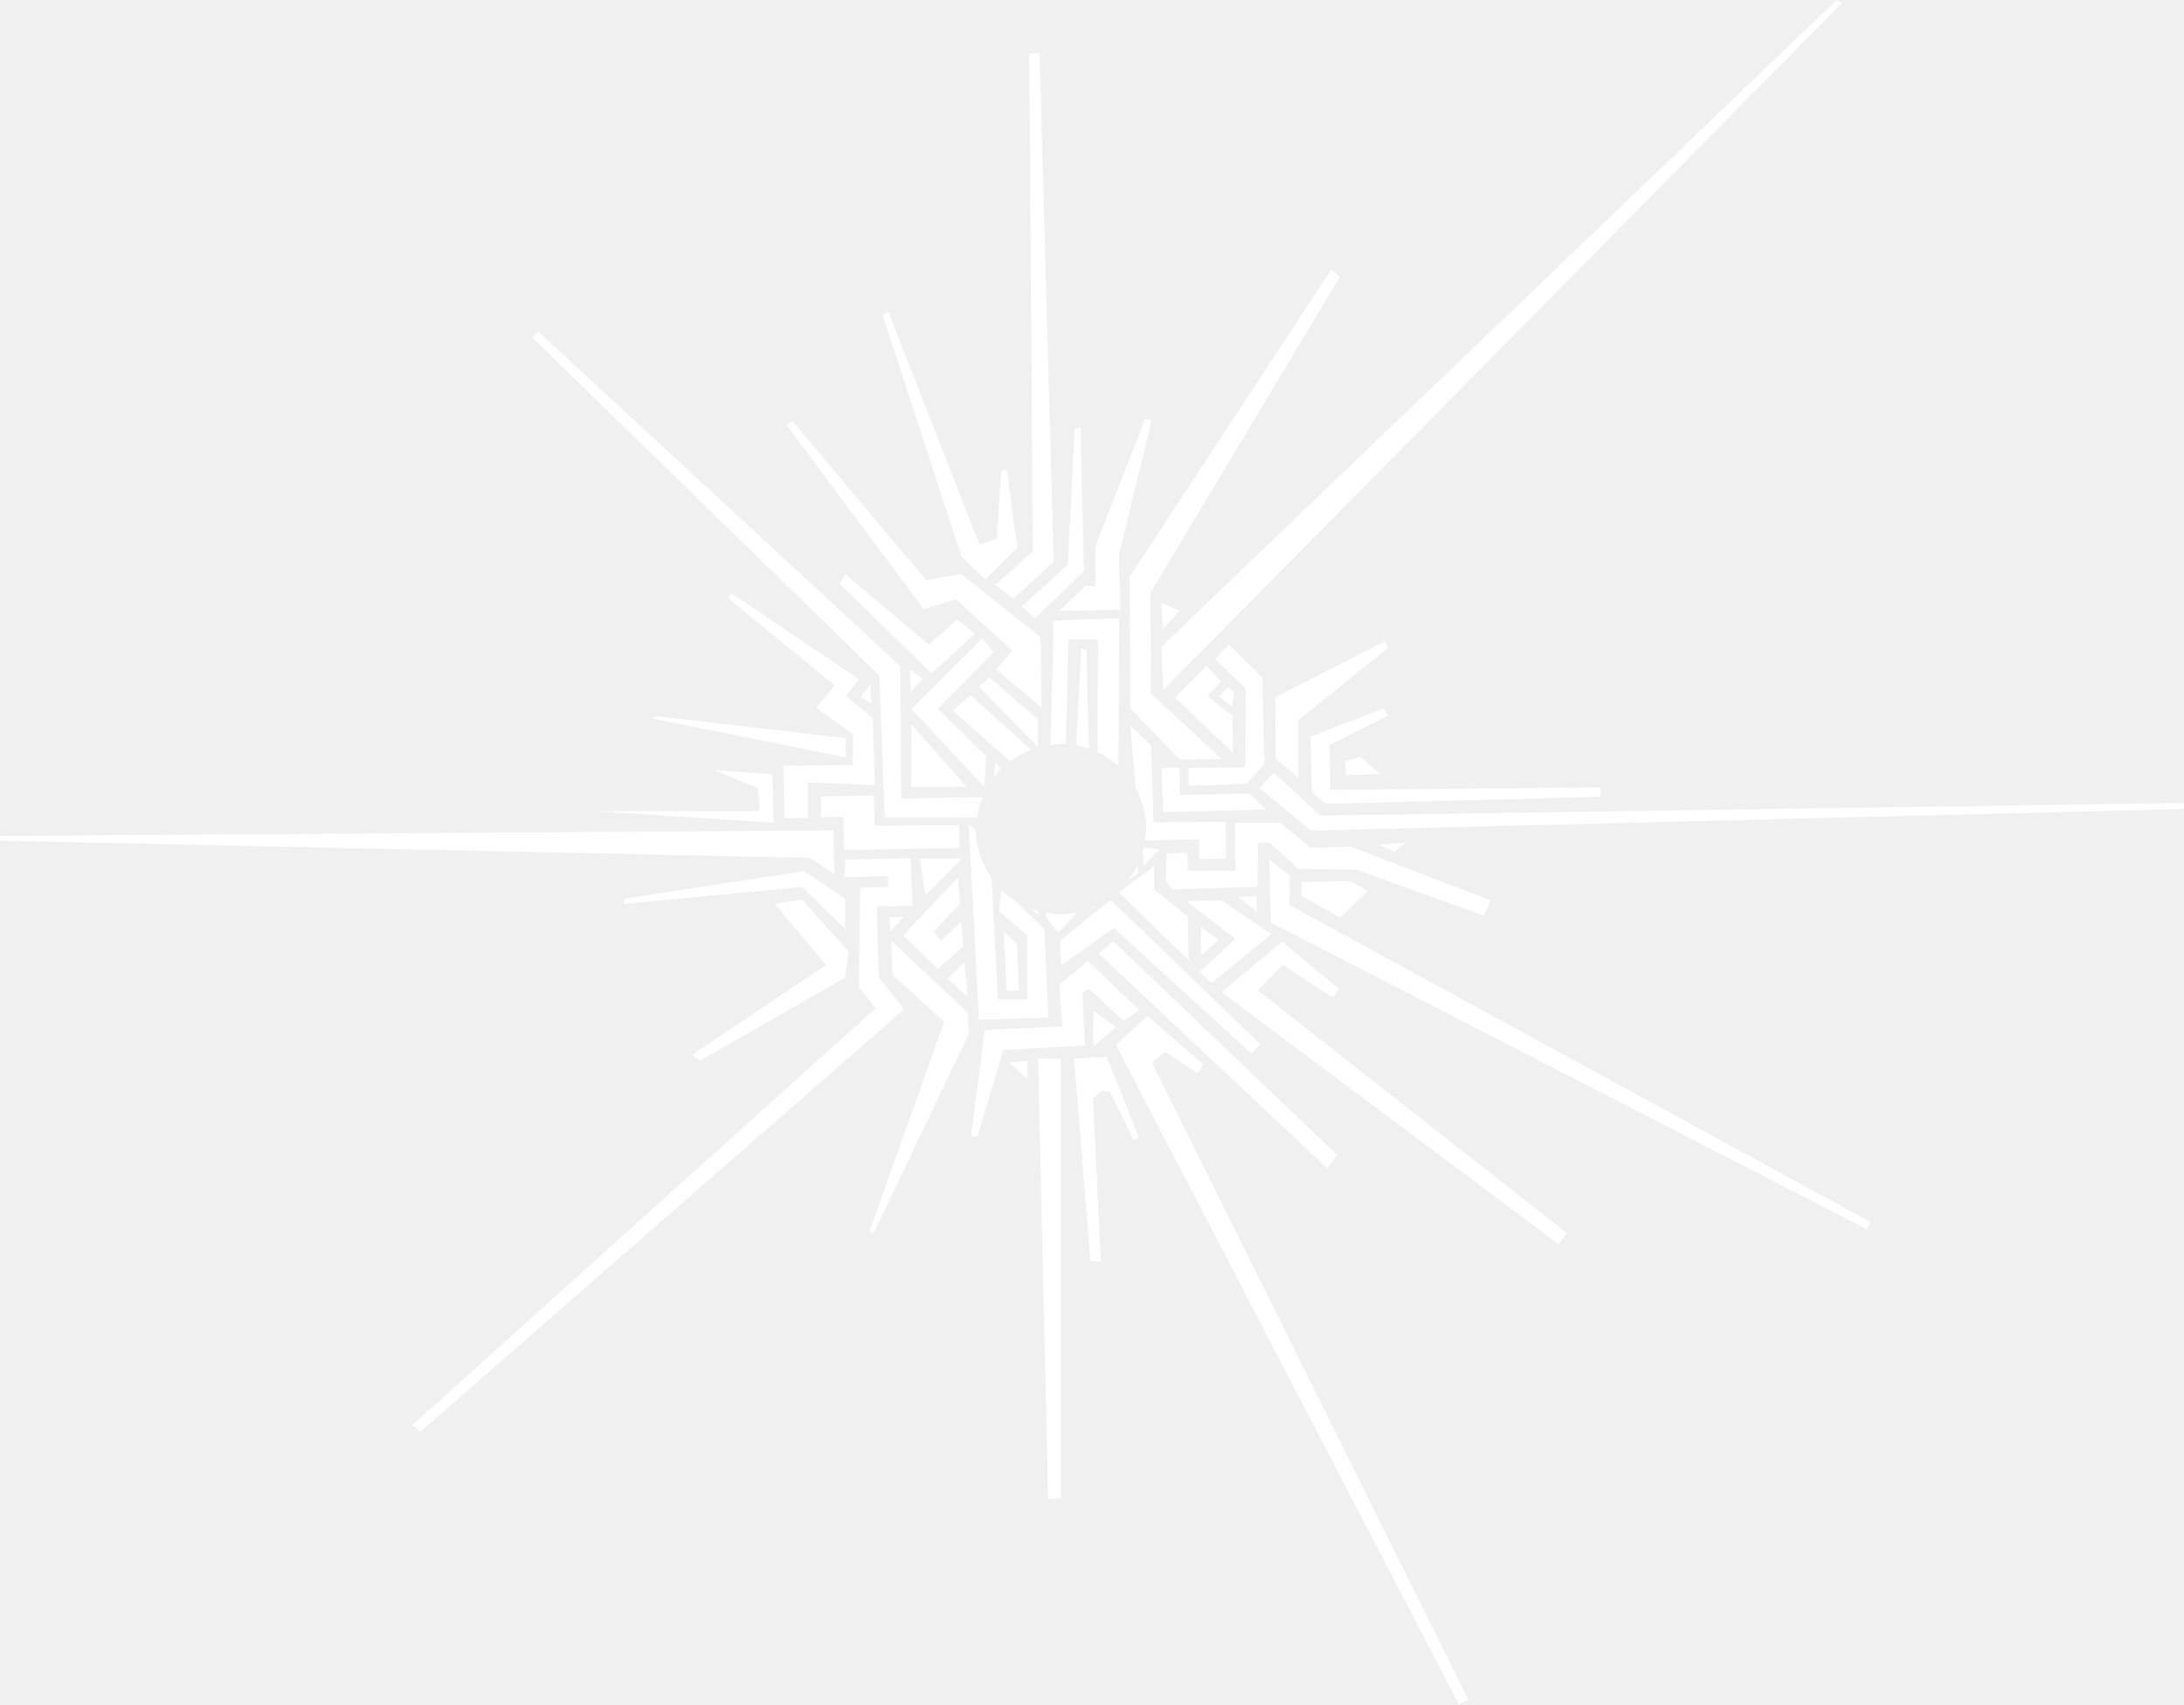
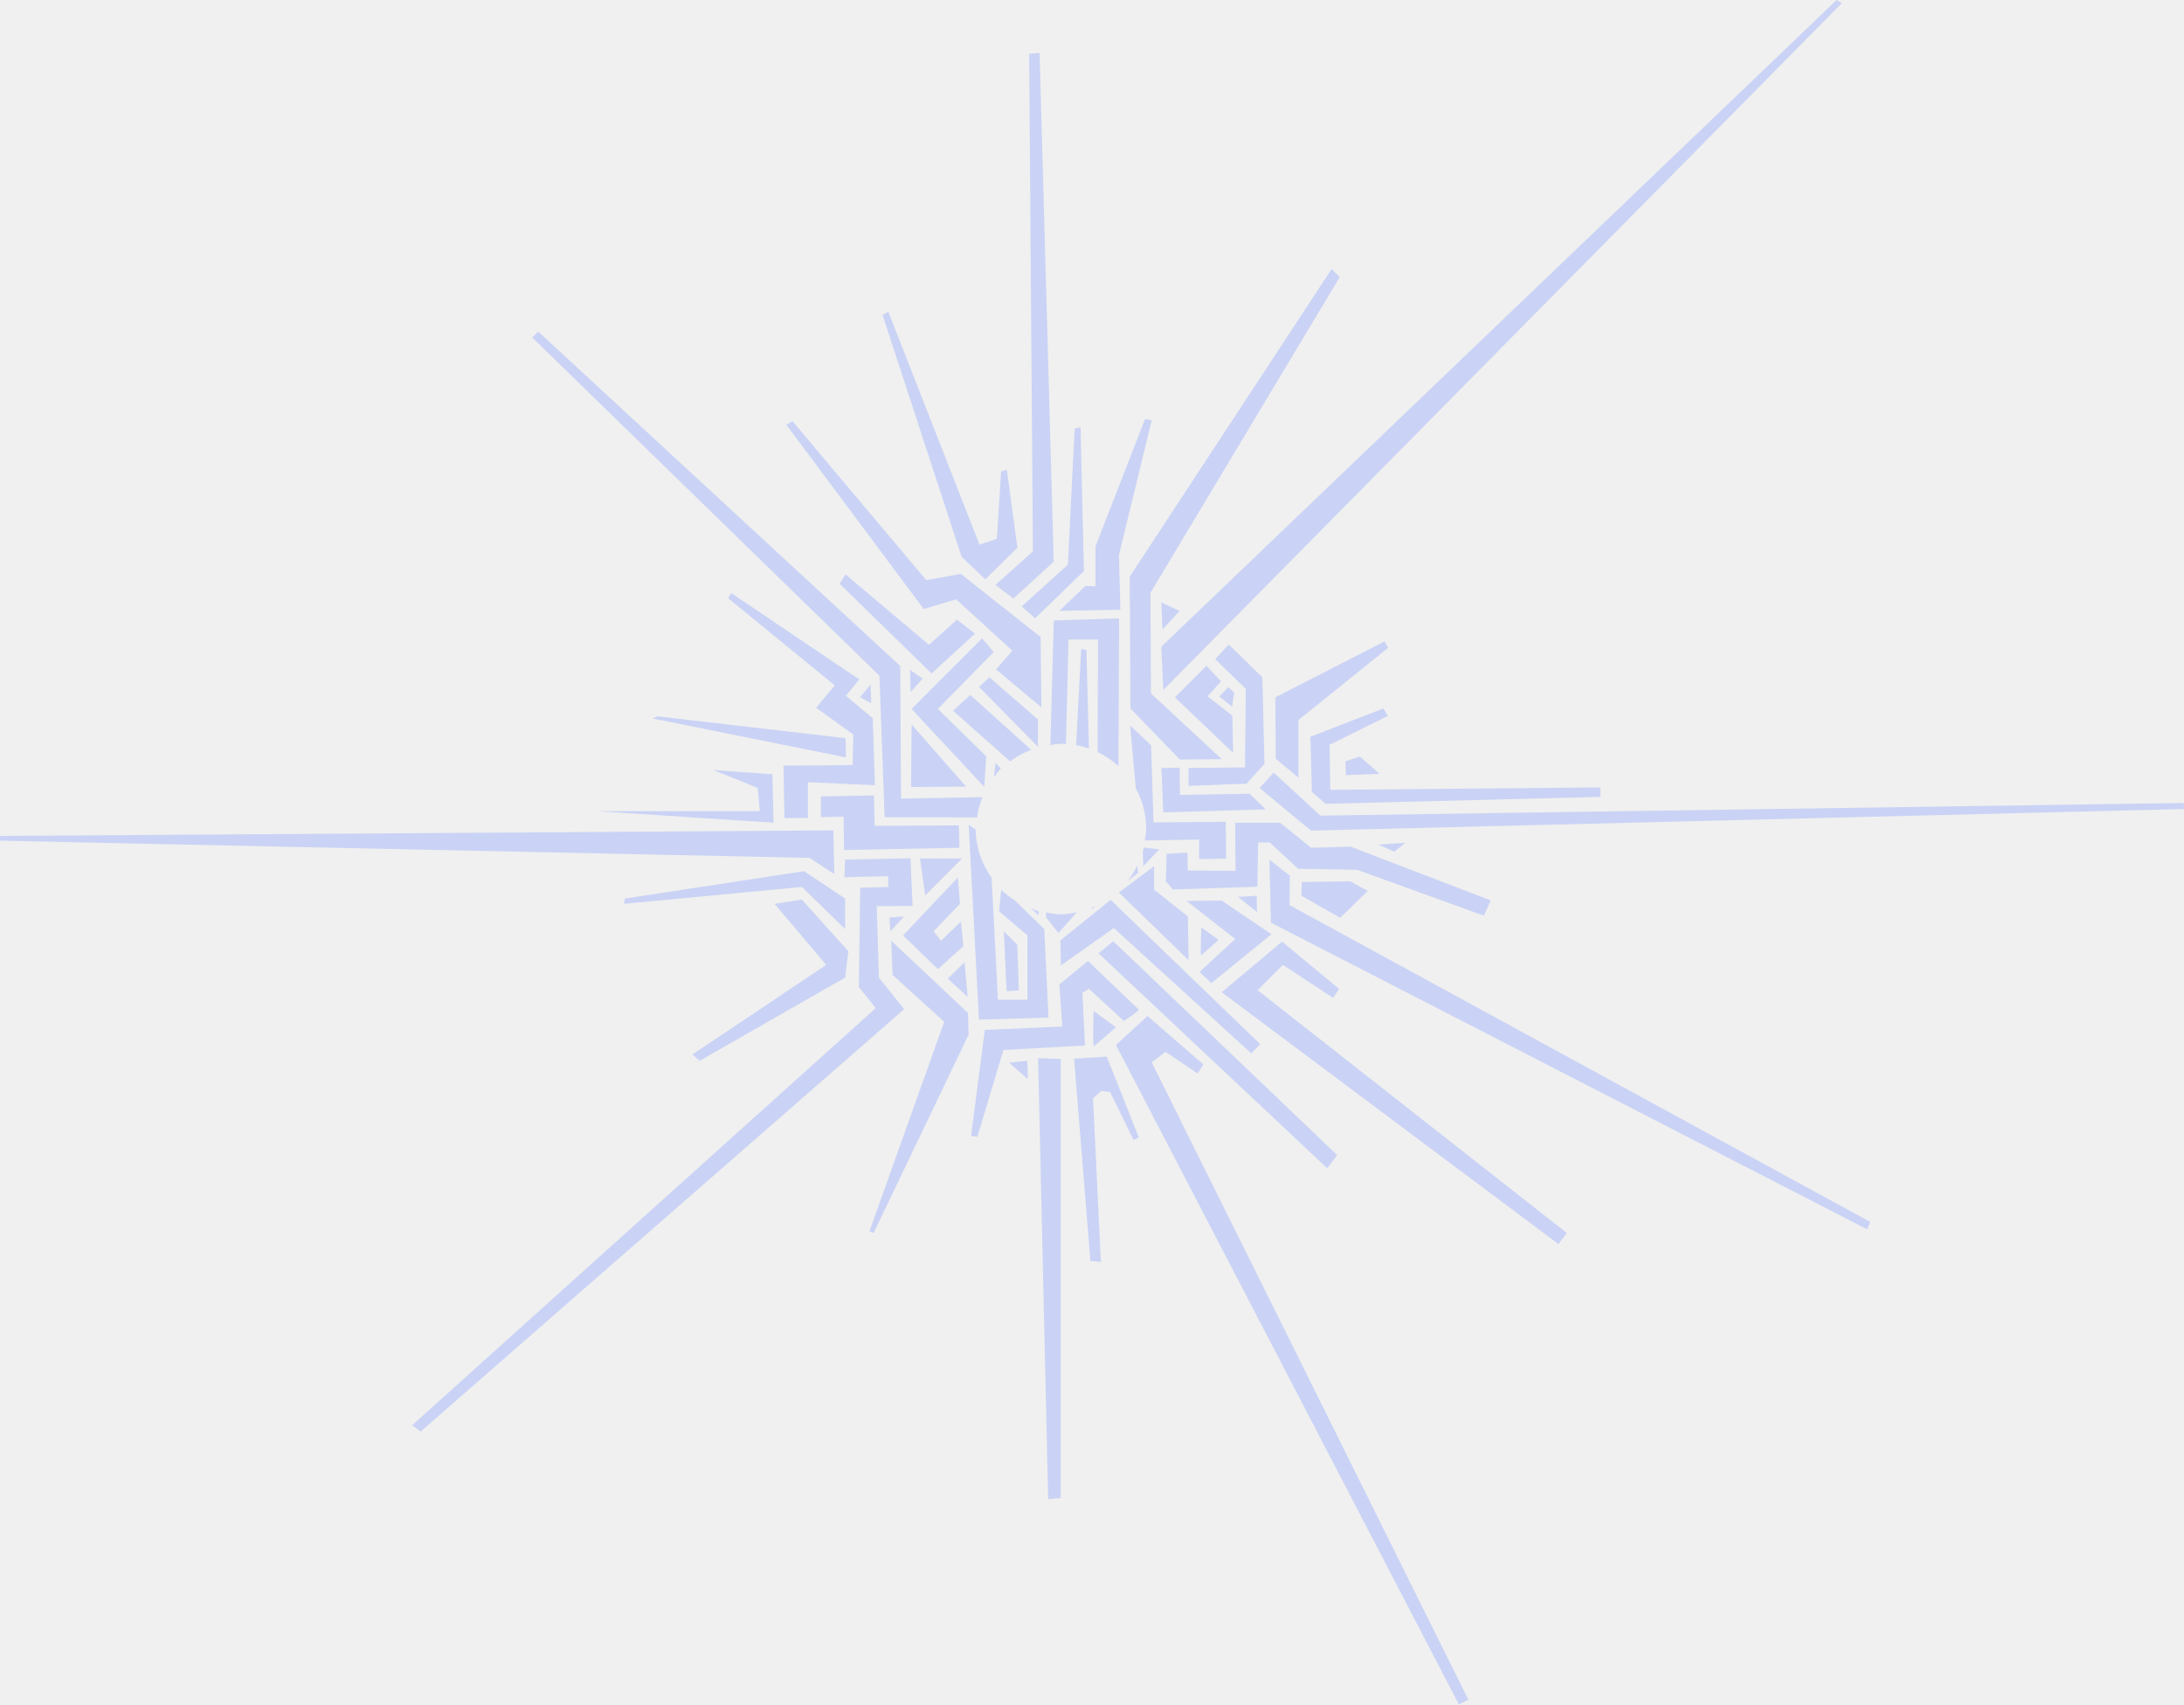
<svg xmlns="http://www.w3.org/2000/svg" width="211.947mm" height="165.432mm" viewBox="0 0 211.947 165.432" version="1.1" id="svg5" xml:space="preserve">
  <defs id="defs2" />
-   <g id="layer4" style="display:inline;fill:#ffffff;fill-opacity:1">
-     <path id="path3698" style="display:inline;fill:#ffffff;fill-opacity:1;stroke-width:0.2;stroke-linecap:round;stroke-linejoin:round;stroke-miterlimit:2.6" d="M 178.232 0 L 112.693 62.778 L 112.897 66.97 L 178.743 0.306 L 178.232 0 z M 100.887 5.142 L 99.875 5.214 L 100.236 53.509 L 96.599 56.782 L 98.356 58.092 L 102.26 54.521 L 100.887 5.142 z M 129.227 26.108 L 109.635 55.967 L 109.699 68.756 L 114.501 73.724 L 118.567 73.685 L 111.698 67.31 L 111.646 57.537 L 130.014 26.896 L 129.227 26.108 z M 86.211 30.264 L 85.649 30.571 L 93.317 54.036 L 95.618 56.234 L 98.736 53.167 L 97.714 45.601 L 97.152 45.754 L 96.742 52.298 L 95.056 52.86 L 86.211 30.264 z M 52.23 32.181 L 51.652 32.76 L 85.343 65.583 L 85.849 79.32 L 94.821 79.338 A 8.282 8.282 0 0 1 95.35 77.368 L 87.439 77.512 L 87.367 64.643 L 52.23 32.181 z M 111.117 40.677 L 106.309 53.039 L 106.309 56.907 L 105.333 56.871 L 102.803 59.293 L 108.731 59.185 L 108.587 53.871 L 111.767 40.785 L 111.117 40.677 z M 76.92 40.893 L 76.305 41.219 L 89.644 59.112 L 92.789 58.173 L 98.248 63.161 L 96.657 64.969 L 101.063 68.657 L 100.986 61.832 L 93.241 55.698 L 89.892 56.311 L 76.92 40.893 z M 104.863 41.471 L 104.285 41.616 L 103.634 54.811 L 99.152 58.859 L 100.453 60.016 L 105.188 55.425 L 104.863 41.471 z M 82.053 55.751 L 81.475 56.654 L 90.403 65.366 L 94.625 61.505 L 92.866 60.14 L 90.151 62.583 L 82.053 55.751 z M 70.955 57.558 L 70.666 58.064 L 81.005 66.523 L 79.197 68.692 L 82.812 71.294 L 82.74 74.259 L 76.034 74.313 L 76.125 79.41 L 78.402 79.392 L 78.402 75.921 L 84.909 76.211 L 84.692 69.704 L 82.089 67.535 L 83.391 65.944 L 70.955 57.558 z M 112.701 58.472 L 112.816 61.101 L 114.479 59.293 L 112.701 58.472 z M 108.603 60.018 L 102.264 60.222 L 101.934 72.319 A 8.282 8.282 0 0 1 102.954 72.185 A 8.282 8.282 0 0 1 103.447 72.206 L 103.695 62.062 L 106.558 62.062 L 106.52 72.995 A 8.282 8.282 0 0 1 108.543 74.366 L 108.603 60.018 z M 95.311 61.96 L 88.461 68.811 L 95.516 76.377 L 95.72 73.412 L 91.017 68.811 L 96.436 63.289 L 95.311 61.96 z M 134.361 62.257 L 123.769 67.68 L 123.805 73.644 L 126.01 75.488 L 126.01 69.885 L 134.722 62.872 L 134.361 62.257 z M 119.249 62.553 L 117.928 63.978 L 120.898 66.855 L 120.821 74.485 L 115.351 74.537 L 115.351 76.274 L 120.975 76.07 L 122.713 74.127 L 122.508 65.743 L 119.249 62.553 z M 104.922 62.983 L 104.435 72.32 A 8.282 8.282 0 0 1 105.679 72.65 L 105.433 63.085 L 104.922 62.983 z M 117.089 64.619 L 114.022 67.686 L 119.671 73.079 L 119.594 69.462 L 117.191 67.583 L 118.491 66.137 L 117.089 64.619 z M 88.307 65.005 L 88.379 67.174 L 89.536 65.872 L 88.307 65.005 z M 96.009 65.737 L 95.005 66.664 L 100.73 72.491 L 100.73 69.833 L 96.009 65.737 z M 84.484 66.441 L 83.463 67.68 L 84.547 68.258 L 84.484 66.441 z M 119.196 66.691 L 118.33 67.602 L 119.575 68.601 L 119.767 67.206 L 119.196 66.691 z M 94.168 67.457 L 92.478 68.979 L 98.028 73.897 A 8.282 8.282 0 0 1 100.067 72.775 L 94.168 67.457 z M 134.252 68.764 L 127.167 71.511 L 127.312 76.861 L 128.649 78.018 L 155.329 77.348 L 155.303 76.428 L 129.101 76.663 L 129.029 72.289 L 134.686 69.487 L 134.252 68.764 z M 63.82 69.527 L 63.308 69.731 L 82.096 73.514 L 82.058 71.648 L 63.82 69.527 z M 88.466 70.32 L 88.418 76.389 L 93.76 76.353 L 88.466 70.32 z M 109.674 70.415 L 110.224 76.513 A 8.282 8.282 0 0 1 111.236 80.466 A 8.282 8.282 0 0 1 111.09 81.575 L 116.374 81.489 L 116.361 83.38 L 118.994 83.342 L 118.956 79.764 L 111.941 79.821 L 111.71 72.342 L 109.674 70.415 z M 131.975 73.428 L 130.565 73.897 L 130.619 75.235 L 133.891 75.108 L 131.975 73.428 z M 96.604 74.018 L 96.458 75.444 A 8.282 8.282 0 0 1 97.13 74.586 L 96.604 74.018 z M 114.479 74.512 L 112.707 74.548 L 112.888 78.85 L 122.829 78.561 L 121.275 77.042 L 114.515 77.151 L 114.479 74.512 z M 69.239 74.741 L 73.533 76.479 L 73.738 78.729 L 57.889 78.729 L 75.067 79.853 L 74.959 75.15 L 69.239 74.741 z M 123.606 74.981 L 122.233 76.482 L 127.221 80.621 L 211.947 78.524 L 211.921 77.936 L 128.132 79.163 L 123.606 74.981 z M 84.813 77.207 L 79.667 77.297 L 79.661 79.312 L 81.868 79.27 L 81.908 82.506 L 93.11 82.286 L 93.051 80.111 L 84.882 80.16 L 84.813 77.207 z M 119.865 79.862 L 119.901 84.525 L 115.274 84.489 L 115.238 82.754 L 113.214 82.862 L 113.141 85.537 L 113.828 86.333 L 122.023 86.065 L 122.099 81.77 L 123.224 81.77 L 125.985 84.326 L 131.71 84.428 L 144.005 88.876 L 144.67 87.394 L 131.071 82.175 L 127.239 82.284 L 124.239 79.862 L 119.865 79.862 z M 94.004 80.05 L 95.005 98.973 L 101.752 98.768 L 101.344 90.18 L 98.486 87.387 A 8.282 8.282 0 0 1 97.162 86.371 L 96.947 88.442 L 99.708 90.793 L 99.708 97.03 L 96.845 97.03 L 96.23 85.192 A 8.282 8.282 0 0 1 94.677 80.507 L 94.004 80.05 z M 80.869 80.595 L 0 81.134 L 0 81.594 L 78.562 83.268 L 80.971 84.838 L 80.869 80.595 z M 136.388 81.796 L 133.755 81.975 L 135.314 82.665 L 136.388 81.796 z M 110.999 82.262 A 8.282 8.282 0 0 1 110.906 82.725 L 110.954 84.074 L 112.495 82.438 L 110.999 82.262 z M 88.358 83.304 L 82.019 83.432 L 81.943 85.144 L 86.186 85.042 L 86.211 86.09 L 83.477 86.167 L 83.348 95.803 L 84.984 97.848 L 39.997 138.337 L 40.815 138.951 L 87.745 97.951 L 85.291 94.883 L 85.087 87.956 L 88.563 87.931 L 88.358 83.304 z M 89.279 83.329 L 89.79 86.908 L 93.368 83.329 L 89.279 83.329 z M 123.19 83.44 L 123.335 89.55 L 181.197 119.319 L 181.504 118.604 L 125.143 87.851 L 125.179 84.995 L 123.19 83.44 z M 110.377 84.002 A 8.282 8.282 0 0 1 109.445 85.495 L 110.44 84.735 L 110.377 84.002 z M 112.002 84.071 L 108.577 86.627 L 115.351 93.196 L 115.275 88.953 L 112.002 86.346 L 112.002 84.071 z M 78.032 84.556 L 60.65 87.215 L 60.548 87.726 L 77.827 86.09 L 82.019 90.18 L 82.019 87.215 L 78.032 84.556 z M 92.96 85.17 L 87.643 90.793 L 91.017 94.065 L 93.489 91.84 L 93.26 89.44 L 91.324 91.305 L 90.608 90.384 L 93.164 87.726 L 92.96 85.17 z M 131.035 85.537 L 126.335 85.61 L 126.299 86.947 L 130.059 89.08 L 132.734 86.477 L 131.035 85.537 z M 121.958 86.946 L 120.144 87.048 L 121.984 88.531 L 121.958 86.946 z M 77.827 87.317 L 75.169 87.726 L 80.179 93.656 L 67.194 102.347 L 67.91 102.96 L 82.019 94.883 L 82.326 92.327 L 77.827 87.317 z M 107.785 87.342 L 102.903 91.279 L 102.954 93.707 L 108.092 90.078 L 121.434 102.244 L 122.304 101.35 L 107.785 87.342 z M 118.559 87.407 L 115.146 87.445 L 119.875 91.138 L 116.412 94.333 L 117.562 95.42 L 123.39 90.678 L 118.559 87.407 z M 106.3 87.968 A 8.282 8.282 0 0 1 105.918 88.126 L 106.02 88.216 L 106.3 87.968 z M 100.033 88.144 L 100.779 88.842 L 100.782 88.454 A 8.282 8.282 0 0 1 100.033 88.144 z M 104.501 88.544 A 8.282 8.282 0 0 1 102.954 88.748 A 8.282 8.282 0 0 1 101.511 88.558 L 101.519 89.043 L 102.717 90.558 L 104.501 88.544 z M 87.745 88.953 L 86.314 89.055 L 86.416 90.384 L 87.745 88.953 z M 116.578 90.014 C 116.578 90.014 116.476 92.71 116.565 92.71 C 116.655 92.71 118.252 91.215 118.252 91.215 L 116.578 90.014 z M 97.416 90.381 L 97.688 96.201 L 98.88 96.129 L 98.718 91.683 L 97.416 90.381 z M 86.488 91.304 L 86.615 94.619 L 91.63 99.177 L 84.371 119.524 L 84.78 119.677 L 94.008 100.404 L 93.93 98.308 L 86.488 91.304 z M 108.04 91.356 L 106.609 92.531 L 128.796 113.389 L 129.768 112.112 L 108.04 91.356 z M 124.42 91.393 L 118.563 96.309 L 151.239 120.751 L 152.057 119.677 L 122.048 96.11 L 124.502 93.656 L 129.372 96.852 L 129.951 95.984 L 124.42 91.393 z M 105.586 93.273 L 102.803 95.55 L 103.092 99.635 L 95.573 99.961 L 94.235 110.263 L 94.85 110.335 L 97.38 101.913 L 105.297 101.479 L 105.044 96.346 L 105.694 95.984 L 109.056 99.093 C 109.056 99.093 110.647 98.081 110.502 97.972 C 110.358 97.864 105.586 93.273 105.586 93.273 z M 93.603 93.399 L 91.976 94.99 L 93.91 96.762 L 93.603 93.399 z M 106.128 98.117 C 106.128 98.117 106.02 101.66 106.165 101.551 C 106.309 101.443 108.297 99.708 108.297 99.708 L 106.128 98.117 z M 111.364 98.615 L 108.296 101.427 L 141.577 165.432 L 142.497 164.972 L 111.773 103.114 L 113.102 102.091 L 116.22 104.187 L 116.783 103.318 L 111.364 98.615 z M 107.402 102.551 L 104.232 102.756 L 105.817 122.387 L 106.839 122.489 L 106.073 106.616 L 106.89 105.874 L 107.734 106.002 L 110.009 110.654 L 110.52 110.398 L 107.402 102.551 z M 100.742 102.708 L 101.718 145.508 L 102.947 145.4 L 102.947 102.78 L 100.742 102.708 z M 99.694 102.961 L 97.923 103.142 L 99.73 104.732 C 99.766 104.515 99.694 102.961 99.694 102.961 z " />
+   <g id="layer4" style="display:inline;fill:#cad3f5;fill-opacity:1">
+     <path id="path3698" style="display:inline;fill:#cad3f5;fill-opacity:1;stroke-width:0.2;stroke-linecap:round;stroke-linejoin:round;stroke-miterlimit:2.6" d="M 178.232 0 L 112.693 62.778 L 112.897 66.97 L 178.743 0.306 L 178.232 0 z M 100.887 5.142 L 99.875 5.214 L 100.236 53.509 L 96.599 56.782 L 98.356 58.092 L 102.26 54.521 L 100.887 5.142 z M 129.227 26.108 L 109.635 55.967 L 109.699 68.756 L 114.501 73.724 L 118.567 73.685 L 111.698 67.31 L 111.646 57.537 L 130.014 26.896 L 129.227 26.108 z M 86.211 30.264 L 85.649 30.571 L 93.317 54.036 L 95.618 56.234 L 98.736 53.167 L 97.714 45.601 L 97.152 45.754 L 96.742 52.298 L 95.056 52.86 L 86.211 30.264 z M 52.23 32.181 L 51.652 32.76 L 85.343 65.583 L 85.849 79.32 L 94.821 79.338 A 8.282 8.282 0 0 1 95.35 77.368 L 87.439 77.512 L 87.367 64.643 L 52.23 32.181 z M 111.117 40.677 L 106.309 53.039 L 106.309 56.907 L 105.333 56.871 L 102.803 59.293 L 108.731 59.185 L 108.587 53.871 L 111.767 40.785 L 111.117 40.677 z M 76.92 40.893 L 76.305 41.219 L 89.644 59.112 L 92.789 58.173 L 98.248 63.161 L 96.657 64.969 L 101.063 68.657 L 100.986 61.832 L 93.241 55.698 L 89.892 56.311 L 76.92 40.893 z M 104.863 41.471 L 104.285 41.616 L 103.634 54.811 L 99.152 58.859 L 100.453 60.016 L 105.188 55.425 L 104.863 41.471 z M 82.053 55.751 L 81.475 56.654 L 90.403 65.366 L 94.625 61.505 L 92.866 60.14 L 90.151 62.583 L 82.053 55.751 z M 70.955 57.558 L 70.666 58.064 L 81.005 66.523 L 79.197 68.692 L 82.812 71.294 L 82.74 74.259 L 76.034 74.313 L 76.125 79.41 L 78.402 79.392 L 78.402 75.921 L 84.909 76.211 L 84.692 69.704 L 82.089 67.535 L 83.391 65.944 L 70.955 57.558 z M 112.701 58.472 L 112.816 61.101 L 114.479 59.293 L 112.701 58.472 z M 108.603 60.018 L 102.264 60.222 L 101.934 72.319 A 8.282 8.282 0 0 1 102.954 72.185 A 8.282 8.282 0 0 1 103.447 72.206 L 103.695 62.062 L 106.558 62.062 L 106.52 72.995 A 8.282 8.282 0 0 1 108.543 74.366 L 108.603 60.018 z M 95.311 61.96 L 88.461 68.811 L 95.516 76.377 L 95.72 73.412 L 91.017 68.811 L 96.436 63.289 L 95.311 61.96 z M 134.361 62.257 L 123.769 67.68 L 123.805 73.644 L 126.01 75.488 L 126.01 69.885 L 134.722 62.872 L 134.361 62.257 z M 119.249 62.553 L 117.928 63.978 L 120.898 66.855 L 120.821 74.485 L 115.351 74.537 L 115.351 76.274 L 120.975 76.07 L 122.713 74.127 L 122.508 65.743 L 119.249 62.553 z M 104.922 62.983 L 104.435 72.32 A 8.282 8.282 0 0 1 105.679 72.65 L 105.433 63.085 L 104.922 62.983 z M 117.089 64.619 L 114.022 67.686 L 119.671 73.079 L 119.594 69.462 L 117.191 67.583 L 118.491 66.137 L 117.089 64.619 z M 88.307 65.005 L 88.379 67.174 L 89.536 65.872 L 88.307 65.005 z M 96.009 65.737 L 95.005 66.664 L 100.73 72.491 L 100.73 69.833 L 96.009 65.737 z M 84.484 66.441 L 83.463 67.68 L 84.547 68.258 L 84.484 66.441 z M 119.196 66.691 L 118.33 67.602 L 119.575 68.601 L 119.767 67.206 L 119.196 66.691 z M 94.168 67.457 L 92.478 68.979 L 98.028 73.897 A 8.282 8.282 0 0 1 100.067 72.775 L 94.168 67.457 z M 134.252 68.764 L 127.167 71.511 L 127.312 76.861 L 128.649 78.018 L 155.329 77.348 L 155.303 76.428 L 129.101 76.663 L 129.029 72.289 L 134.686 69.487 L 134.252 68.764 z M 63.82 69.527 L 63.308 69.731 L 82.096 73.514 L 82.058 71.648 L 63.82 69.527 z M 88.466 70.32 L 88.418 76.389 L 93.76 76.353 L 88.466 70.32 z M 109.674 70.415 L 110.224 76.513 A 8.282 8.282 0 0 1 111.236 80.466 A 8.282 8.282 0 0 1 111.09 81.575 L 116.374 81.489 L 116.361 83.38 L 118.994 83.342 L 118.956 79.764 L 111.941 79.821 L 111.71 72.342 L 109.674 70.415 z M 131.975 73.428 L 130.565 73.897 L 130.619 75.235 L 133.891 75.108 L 131.975 73.428 z M 96.604 74.018 L 96.458 75.444 A 8.282 8.282 0 0 1 97.13 74.586 L 96.604 74.018 z M 114.479 74.512 L 112.707 74.548 L 112.888 78.85 L 122.829 78.561 L 121.275 77.042 L 114.515 77.151 L 114.479 74.512 z M 69.239 74.741 L 73.533 76.479 L 73.738 78.729 L 57.889 78.729 L 75.067 79.853 L 74.959 75.15 L 69.239 74.741 z M 123.606 74.981 L 122.233 76.482 L 127.221 80.621 L 211.947 78.524 L 211.921 77.936 L 128.132 79.163 L 123.606 74.981 z M 84.813 77.207 L 79.667 77.297 L 79.661 79.312 L 81.868 79.27 L 81.908 82.506 L 93.11 82.286 L 93.051 80.111 L 84.882 80.16 L 84.813 77.207 z M 119.865 79.862 L 119.901 84.525 L 115.274 84.489 L 115.238 82.754 L 113.214 82.862 L 113.141 85.537 L 113.828 86.333 L 122.023 86.065 L 122.099 81.77 L 123.224 81.77 L 125.985 84.326 L 131.71 84.428 L 144.005 88.876 L 144.67 87.394 L 131.071 82.175 L 127.239 82.284 L 124.239 79.862 L 119.865 79.862 z M 94.004 80.05 L 95.005 98.973 L 101.752 98.768 L 101.344 90.18 L 98.486 87.387 A 8.282 8.282 0 0 1 97.162 86.371 L 96.947 88.442 L 99.708 90.793 L 99.708 97.03 L 96.845 97.03 L 96.23 85.192 A 8.282 8.282 0 0 1 94.677 80.507 L 94.004 80.05 z M 80.869 80.595 L 0 81.134 L 0 81.594 L 78.562 83.268 L 80.971 84.838 L 80.869 80.595 z M 136.388 81.796 L 133.755 81.975 L 135.314 82.665 L 136.388 81.796 z M 110.999 82.262 A 8.282 8.282 0 0 1 110.906 82.725 L 110.954 84.074 L 112.495 82.438 L 110.999 82.262 z M 88.358 83.304 L 82.019 83.432 L 81.943 85.144 L 86.186 85.042 L 86.211 86.09 L 83.477 86.167 L 83.348 95.803 L 84.984 97.848 L 39.997 138.337 L 40.815 138.951 L 87.745 97.951 L 85.291 94.883 L 85.087 87.956 L 88.563 87.931 L 88.358 83.304 z M 89.279 83.329 L 89.79 86.908 L 93.368 83.329 L 89.279 83.329 z M 123.19 83.44 L 123.335 89.55 L 181.197 119.319 L 181.504 118.604 L 125.143 87.851 L 125.179 84.995 L 123.19 83.44 z M 110.377 84.002 A 8.282 8.282 0 0 1 109.445 85.495 L 110.44 84.735 L 110.377 84.002 z M 112.002 84.071 L 108.577 86.627 L 115.351 93.196 L 115.275 88.953 L 112.002 86.346 L 112.002 84.071 z M 78.032 84.556 L 60.65 87.215 L 60.548 87.726 L 77.827 86.09 L 82.019 90.18 L 82.019 87.215 L 78.032 84.556 z M 92.96 85.17 L 87.643 90.793 L 91.017 94.065 L 93.489 91.84 L 93.26 89.44 L 91.324 91.305 L 90.608 90.384 L 93.164 87.726 L 92.96 85.17 z M 131.035 85.537 L 126.335 85.61 L 126.299 86.947 L 130.059 89.08 L 132.734 86.477 L 131.035 85.537 z M 121.958 86.946 L 120.144 87.048 L 121.984 88.531 L 121.958 86.946 z M 77.827 87.317 L 75.169 87.726 L 80.179 93.656 L 67.194 102.347 L 67.91 102.96 L 82.019 94.883 L 82.326 92.327 L 77.827 87.317 z M 107.785 87.342 L 102.903 91.279 L 102.954 93.707 L 108.092 90.078 L 121.434 102.244 L 122.304 101.35 L 107.785 87.342 z M 118.559 87.407 L 115.146 87.445 L 119.875 91.138 L 116.412 94.333 L 117.562 95.42 L 123.39 90.678 L 118.559 87.407 z M 106.3 87.968 A 8.282 8.282 0 0 1 105.918 88.126 L 106.02 88.216 L 106.3 87.968 z M 100.033 88.144 L 100.779 88.842 L 100.782 88.454 A 8.282 8.282 0 0 1 100.033 88.144 z M 104.501 88.544 A 8.282 8.282 0 0 1 102.954 88.748 A 8.282 8.282 0 0 1 101.511 88.558 L 101.519 89.043 L 102.717 90.558 L 104.501 88.544 z M 87.745 88.953 L 86.314 89.055 L 86.416 90.384 L 87.745 88.953 z M 116.578 90.014 C 116.578 90.014 116.476 92.71 116.565 92.71 C 116.655 92.71 118.252 91.215 118.252 91.215 L 116.578 90.014 z M 97.416 90.381 L 97.688 96.201 L 98.88 96.129 L 98.718 91.683 L 97.416 90.381 z M 86.488 91.304 L 86.615 94.619 L 91.63 99.177 L 84.371 119.524 L 84.78 119.677 L 94.008 100.404 L 93.93 98.308 L 86.488 91.304 z M 108.04 91.356 L 106.609 92.531 L 128.796 113.389 L 129.768 112.112 L 108.04 91.356 z M 124.42 91.393 L 118.563 96.309 L 151.239 120.751 L 152.057 119.677 L 122.048 96.11 L 124.502 93.656 L 129.372 96.852 L 129.951 95.984 L 124.42 91.393 z M 105.586 93.273 L 102.803 95.55 L 103.092 99.635 L 95.573 99.961 L 94.235 110.263 L 94.85 110.335 L 97.38 101.913 L 105.297 101.479 L 105.044 96.346 L 105.694 95.984 L 109.056 99.093 C 109.056 99.093 110.647 98.081 110.502 97.972 C 110.358 97.864 105.586 93.273 105.586 93.273 z M 93.603 93.399 L 91.976 94.99 L 93.91 96.762 L 93.603 93.399 z M 106.128 98.117 C 106.128 98.117 106.02 101.66 106.165 101.551 C 106.309 101.443 108.297 99.708 108.297 99.708 L 106.128 98.117 z M 111.364 98.615 L 108.296 101.427 L 141.577 165.432 L 142.497 164.972 L 111.773 103.114 L 113.102 102.091 L 116.22 104.187 L 116.783 103.318 L 111.364 98.615 z M 107.402 102.551 L 104.232 102.756 L 105.817 122.387 L 106.839 122.489 L 106.073 106.616 L 106.89 105.874 L 107.734 106.002 L 110.009 110.654 L 110.52 110.398 L 107.402 102.551 z M 100.742 102.708 L 101.718 145.508 L 102.947 145.4 L 102.947 102.78 L 100.742 102.708 z M 99.694 102.961 L 97.923 103.142 L 99.73 104.732 C 99.766 104.515 99.694 102.961 99.694 102.961 z " />
  </g>
</svg>
